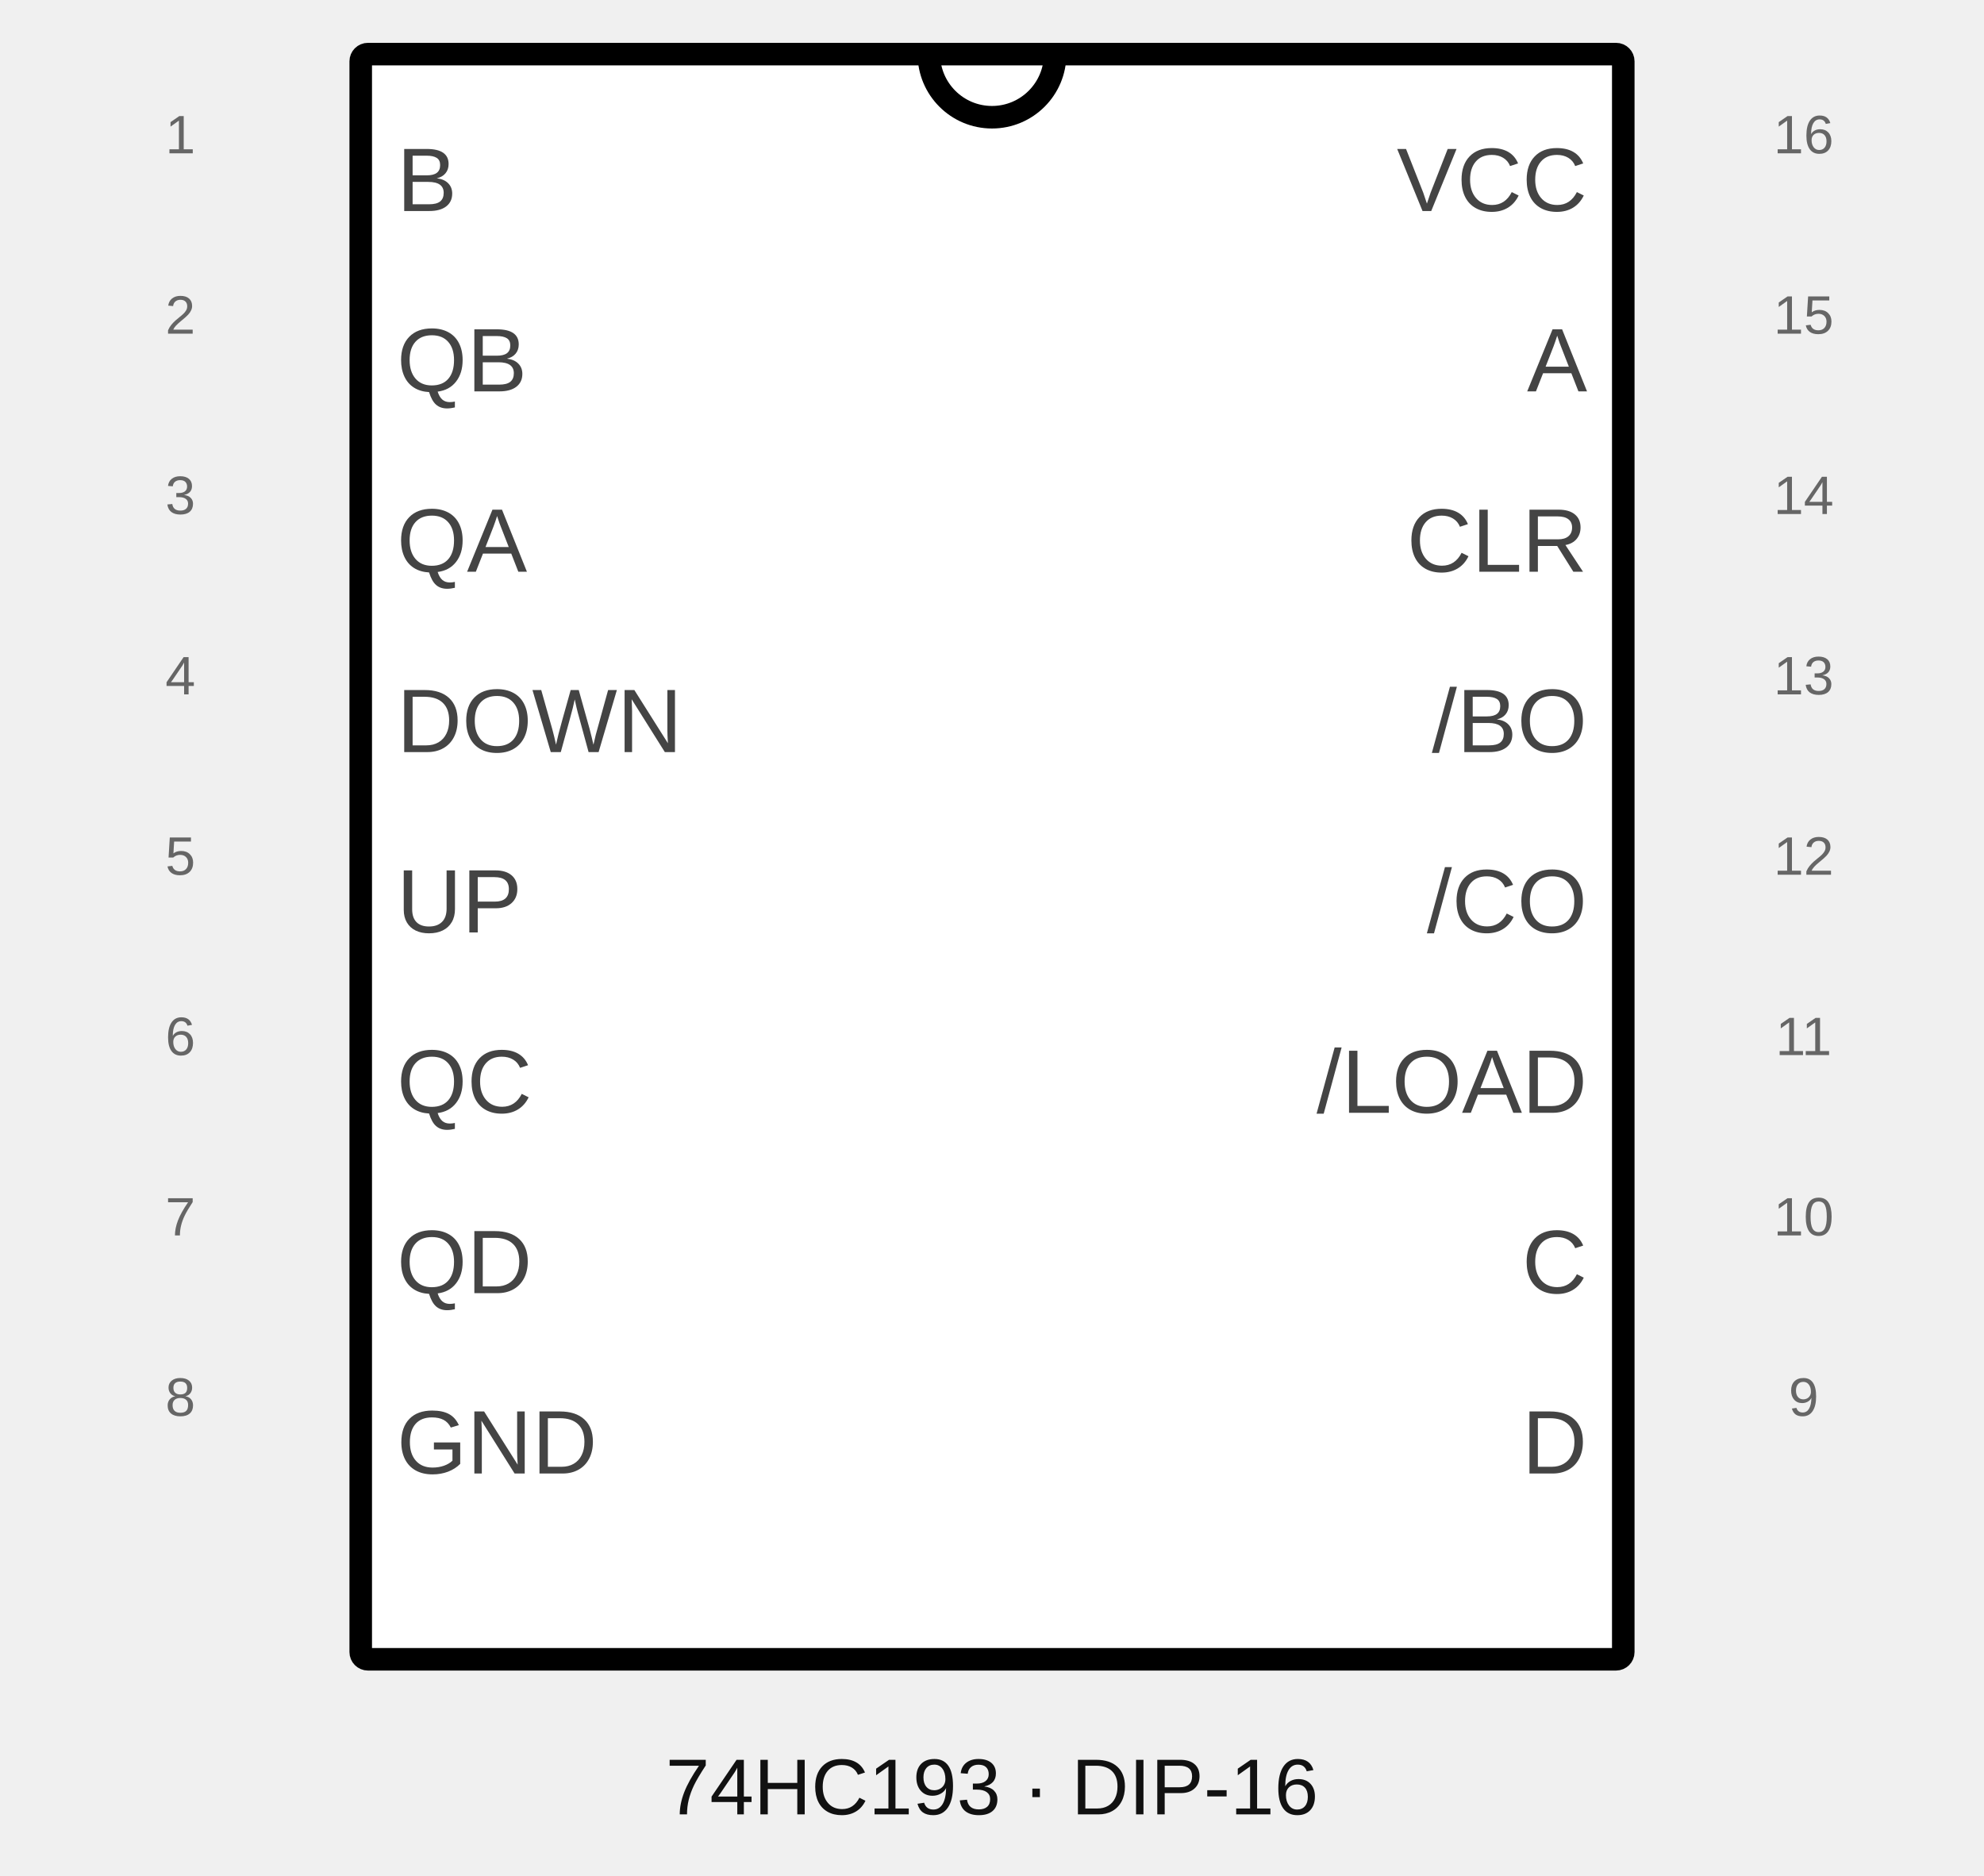
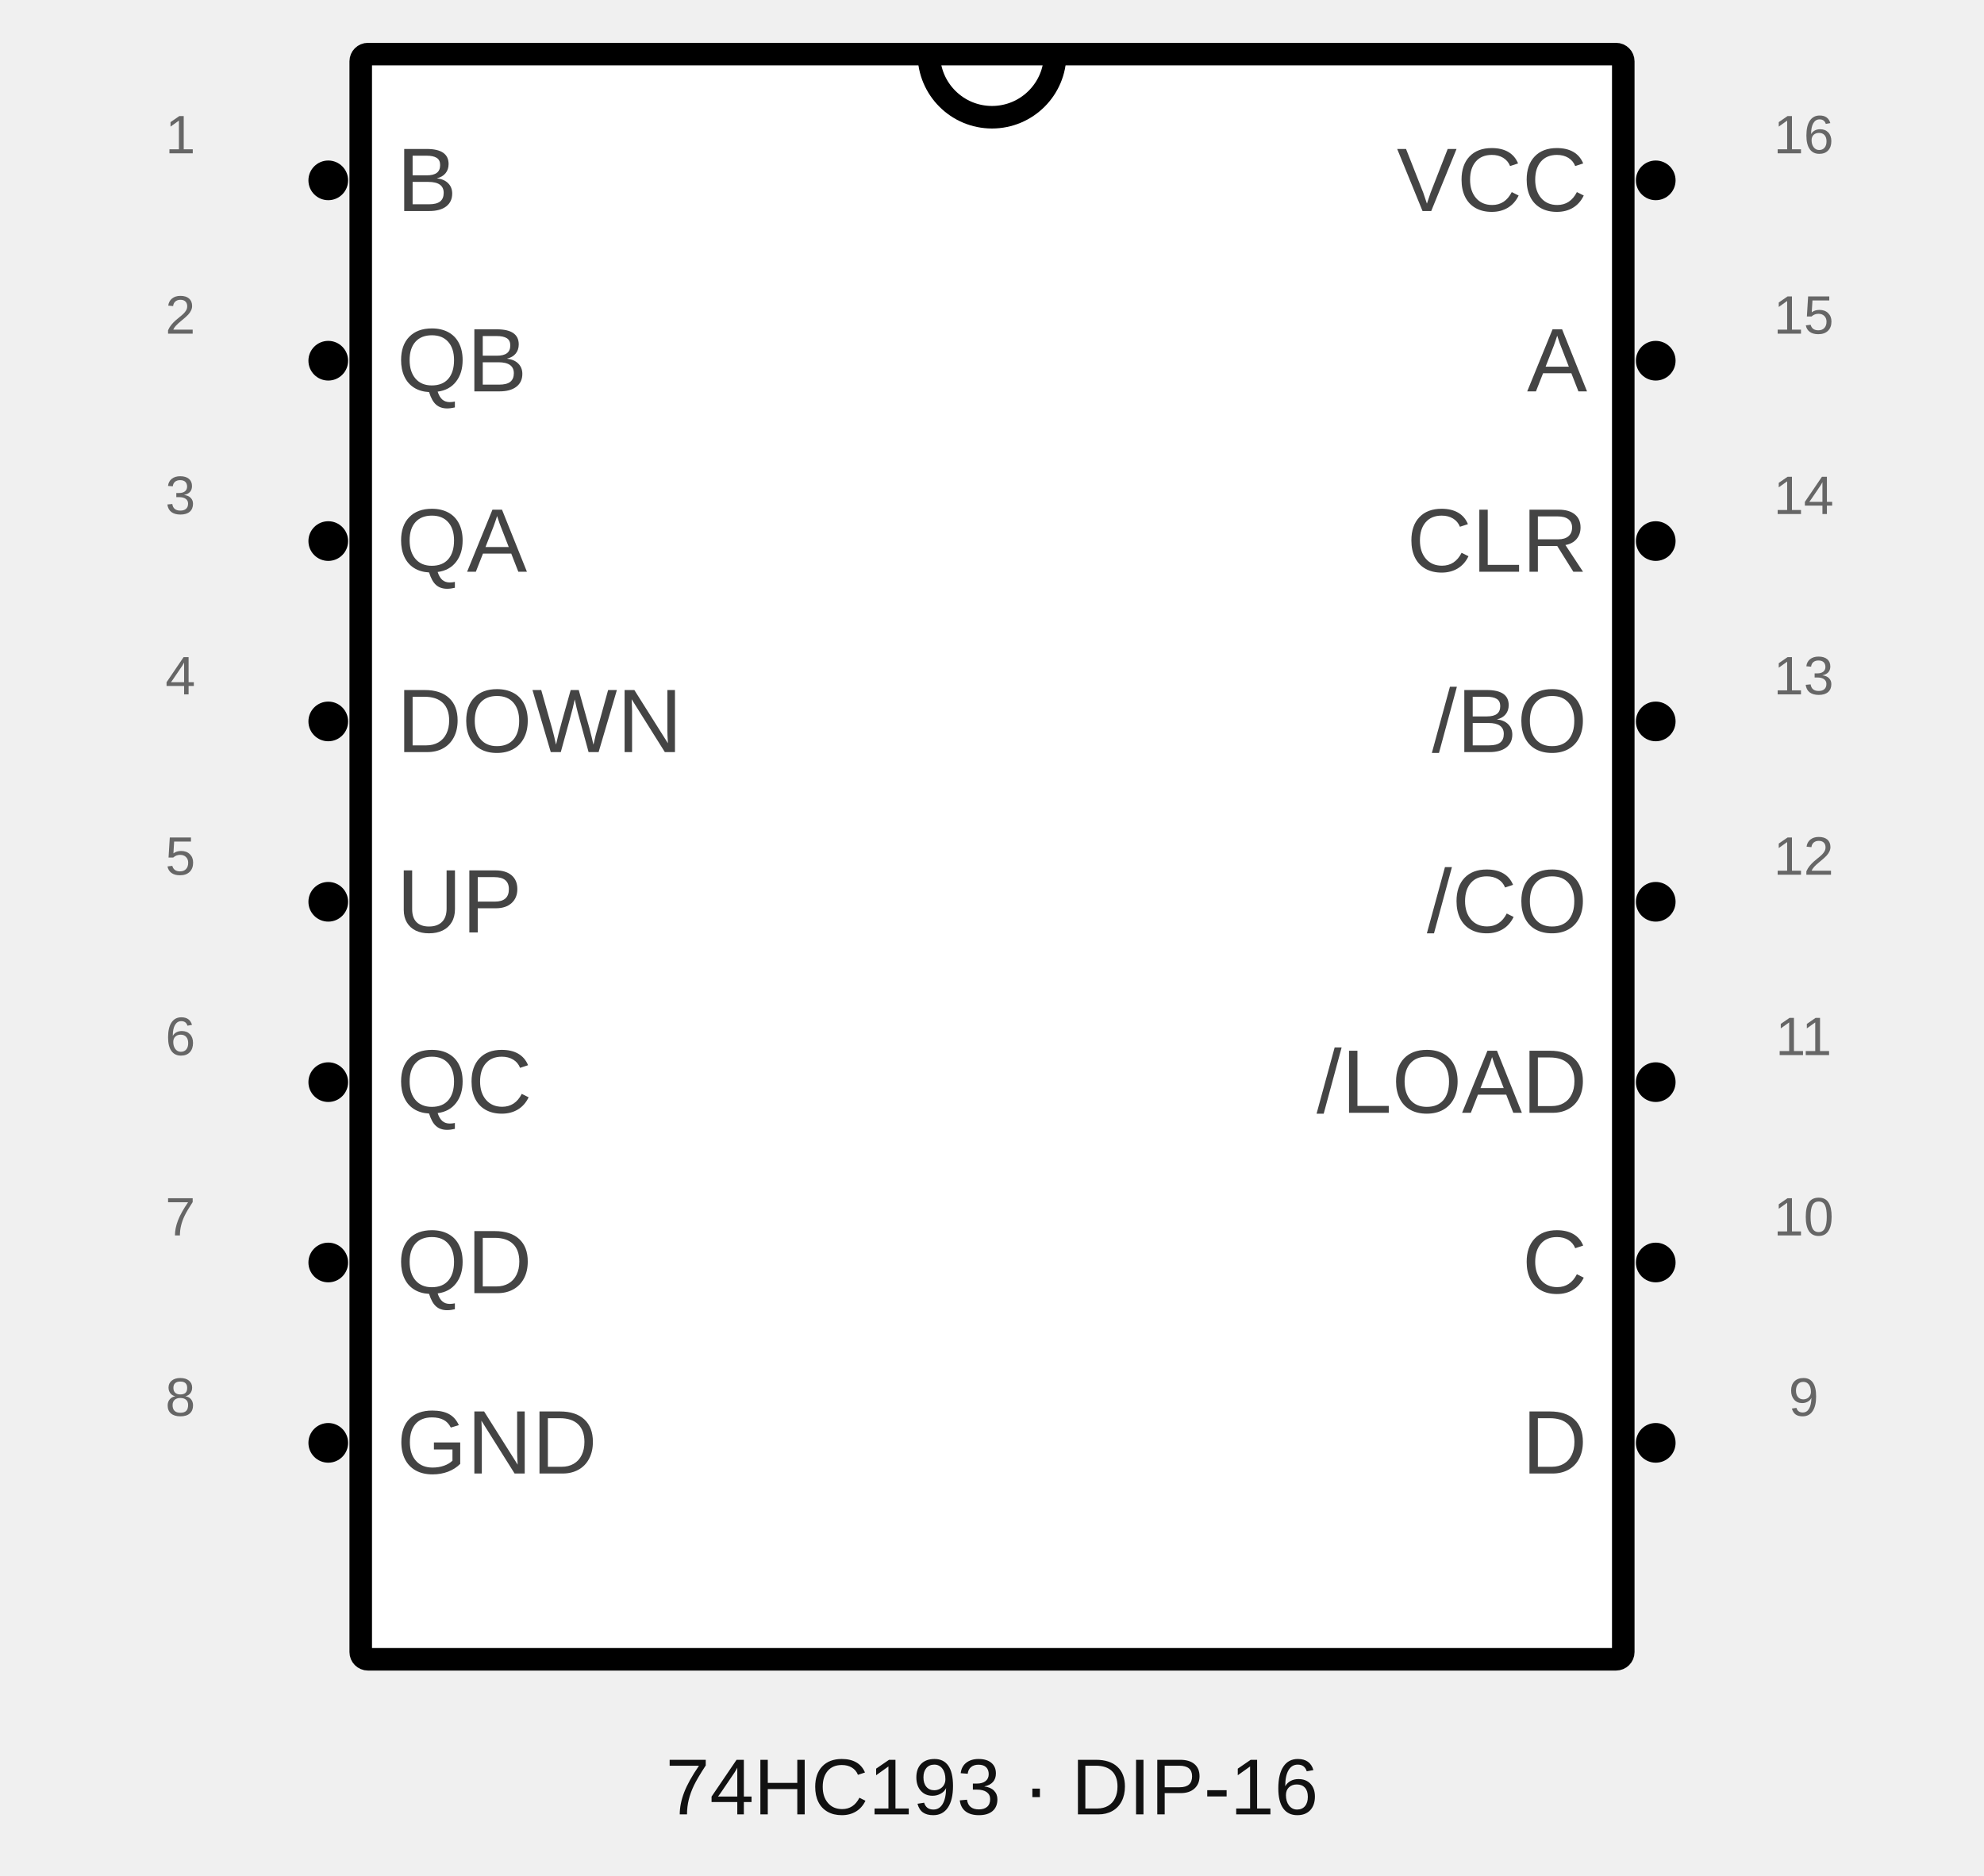
<svg xmlns="http://www.w3.org/2000/svg" viewBox="0 0 1100 1040" role="img" aria-labelledby="title desc">
-   <style>.body{fill:#fff;stroke:#000;stroke-width:12.5}.lead{stroke:#787878;stroke-width:9.72;stroke-linecap:round}.pin{fill:none;stroke:none}.name{font:50px "Droid Sans",Arial,sans-serif;fill:#444}.number{font:30px "Droid Sans",Arial,sans-serif;fill:#666}.title{font:44px "Droid Sans",Arial,sans-serif;fill:#111}</style>
+   <style>.body{fill:#fff;stroke:#000;stroke-width:12.5}.lead{stroke:#787878;stroke-width:9.72;stroke-linecap:round}.node{fill:#000}.pin{fill:none;stroke:none}.name{font:50px "Droid Sans",Arial,sans-serif;fill:#444}.number{font:30px "Droid Sans",Arial,sans-serif;fill:#666}.title{font:44px "Droid Sans",Arial,sans-serif;fill:#111}</style>
  <text class="title" x="550" y="1006" text-anchor="middle">74HC193 · DIP-16</text>
  <rect class="body" x="200" y="30" width="700" height="890" rx="4" />
  <path d="M515.0 30a35 35 0 0 0 70 0" fill="none" stroke="#000" stroke-width="12.5" />
+   <circle class="node" cx="182" cy="100" r="11" />
  <rect class="pin" id="connector0pin" data-pin-number="1" data-pin-name="B" data-direction="input" x="5" y="95" width="195" height="10" />
  <text class="name" x="220" y="117" text-anchor="start">B</text>
  <text class="number" x="100" y="85" text-anchor="middle">1</text>
+   <circle class="node" cx="182" cy="200" r="11" />
  <rect class="pin" id="connector1pin" data-pin-number="2" data-pin-name="QB" data-direction="output" x="5" y="195" width="195" height="10" />
  <text class="name" x="220" y="217" text-anchor="start">QB</text>
  <text class="number" x="100" y="185" text-anchor="middle">2</text>
+   <circle class="node" cx="182" cy="300" r="11" />
  <rect class="pin" id="connector2pin" data-pin-number="3" data-pin-name="QA" data-direction="output" x="5" y="295" width="195" height="10" />
  <text class="name" x="220" y="317" text-anchor="start">QA</text>
  <text class="number" x="100" y="285" text-anchor="middle">3</text>
+   <circle class="node" cx="182" cy="400" r="11" />
  <rect class="pin" id="connector3pin" data-pin-number="4" data-pin-name="DOWN" data-direction="input" x="5" y="395" width="195" height="10" />
  <text class="name" x="220" y="417" text-anchor="start">DOWN</text>
  <text class="number" x="100" y="385" text-anchor="middle">4</text>
+   <circle class="node" cx="182" cy="500" r="11" />
  <rect class="pin" id="connector4pin" data-pin-number="5" data-pin-name="UP" data-direction="input" x="5" y="495" width="195" height="10" />
  <text class="name" x="220" y="517" text-anchor="start">UP</text>
  <text class="number" x="100" y="485" text-anchor="middle">5</text>
+   <circle class="node" cx="182" cy="600" r="11" />
  <rect class="pin" id="connector5pin" data-pin-number="6" data-pin-name="QC" data-direction="output" x="5" y="595" width="195" height="10" />
  <text class="name" x="220" y="617" text-anchor="start">QC</text>
  <text class="number" x="100" y="585" text-anchor="middle">6</text>
+   <circle class="node" cx="182" cy="700" r="11" />
  <rect class="pin" id="connector6pin" data-pin-number="7" data-pin-name="QD" data-direction="output" x="5" y="695" width="195" height="10" />
  <text class="name" x="220" y="717" text-anchor="start">QD</text>
  <text class="number" x="100" y="685" text-anchor="middle">7</text>
+   <circle class="node" cx="182" cy="800" r="11" />
  <rect class="pin" id="connector7pin" data-pin-number="8" data-pin-name="GND" data-direction="power" x="5" y="795" width="195" height="10" />
  <text class="name" x="220" y="817" text-anchor="start">GND</text>
  <text class="number" x="100" y="785" text-anchor="middle">8</text>
+   <circle class="node" cx="918" cy="800" r="11" />
  <rect class="pin" id="connector8pin" data-pin-number="9" data-pin-name="D" data-direction="input" x="900" y="795" width="195" height="10" />
  <text class="name" x="880" y="817" text-anchor="end">D</text>
  <text class="number" x="1000" y="785" text-anchor="middle">9</text>
+   <circle class="node" cx="918" cy="700" r="11" />
  <rect class="pin" id="connector9pin" data-pin-number="10" data-pin-name="C" data-direction="input" x="900" y="695" width="195" height="10" />
  <text class="name" x="880" y="717" text-anchor="end">C</text>
  <text class="number" x="1000" y="685" text-anchor="middle">10</text>
+   <circle class="node" cx="918" cy="600" r="11" />
  <rect class="pin" id="connector10pin" data-pin-number="11" data-pin-name="/LOAD" data-direction="input" x="900" y="595" width="195" height="10" />
  <text class="name" x="880" y="617" text-anchor="end">/LOAD</text>
  <text class="number" x="1000" y="585" text-anchor="middle">11</text>
+   <circle class="node" cx="918" cy="500" r="11" />
  <rect class="pin" id="connector11pin" data-pin-number="12" data-pin-name="/CO" data-direction="output" x="900" y="495" width="195" height="10" />
  <text class="name" x="880" y="517" text-anchor="end">/CO</text>
  <text class="number" x="1000" y="485" text-anchor="middle">12</text>
+   <circle class="node" cx="918" cy="400" r="11" />
  <rect class="pin" id="connector12pin" data-pin-number="13" data-pin-name="/BO" data-direction="output" x="900" y="395" width="195" height="10" />
  <text class="name" x="880" y="417" text-anchor="end">/BO</text>
  <text class="number" x="1000" y="385" text-anchor="middle">13</text>
+   <circle class="node" cx="918" cy="300" r="11" />
  <rect class="pin" id="connector13pin" data-pin-number="14" data-pin-name="CLR" data-direction="input" x="900" y="295" width="195" height="10" />
  <text class="name" x="880" y="317" text-anchor="end">CLR</text>
  <text class="number" x="1000" y="285" text-anchor="middle">14</text>
+   <circle class="node" cx="918" cy="200" r="11" />
  <rect class="pin" id="connector14pin" data-pin-number="15" data-pin-name="A" data-direction="input" x="900" y="195" width="195" height="10" />
  <text class="name" x="880" y="217" text-anchor="end">A</text>
  <text class="number" x="1000" y="185" text-anchor="middle">15</text>
+   <circle class="node" cx="918" cy="100" r="11" />
  <rect class="pin" id="connector15pin" data-pin-number="16" data-pin-name="VCC" data-direction="power" x="900" y="95" width="195" height="10" />
  <text class="name" x="880" y="117" text-anchor="end">VCC</text>
  <text class="number" x="1000" y="85" text-anchor="middle">16</text>
</svg>
